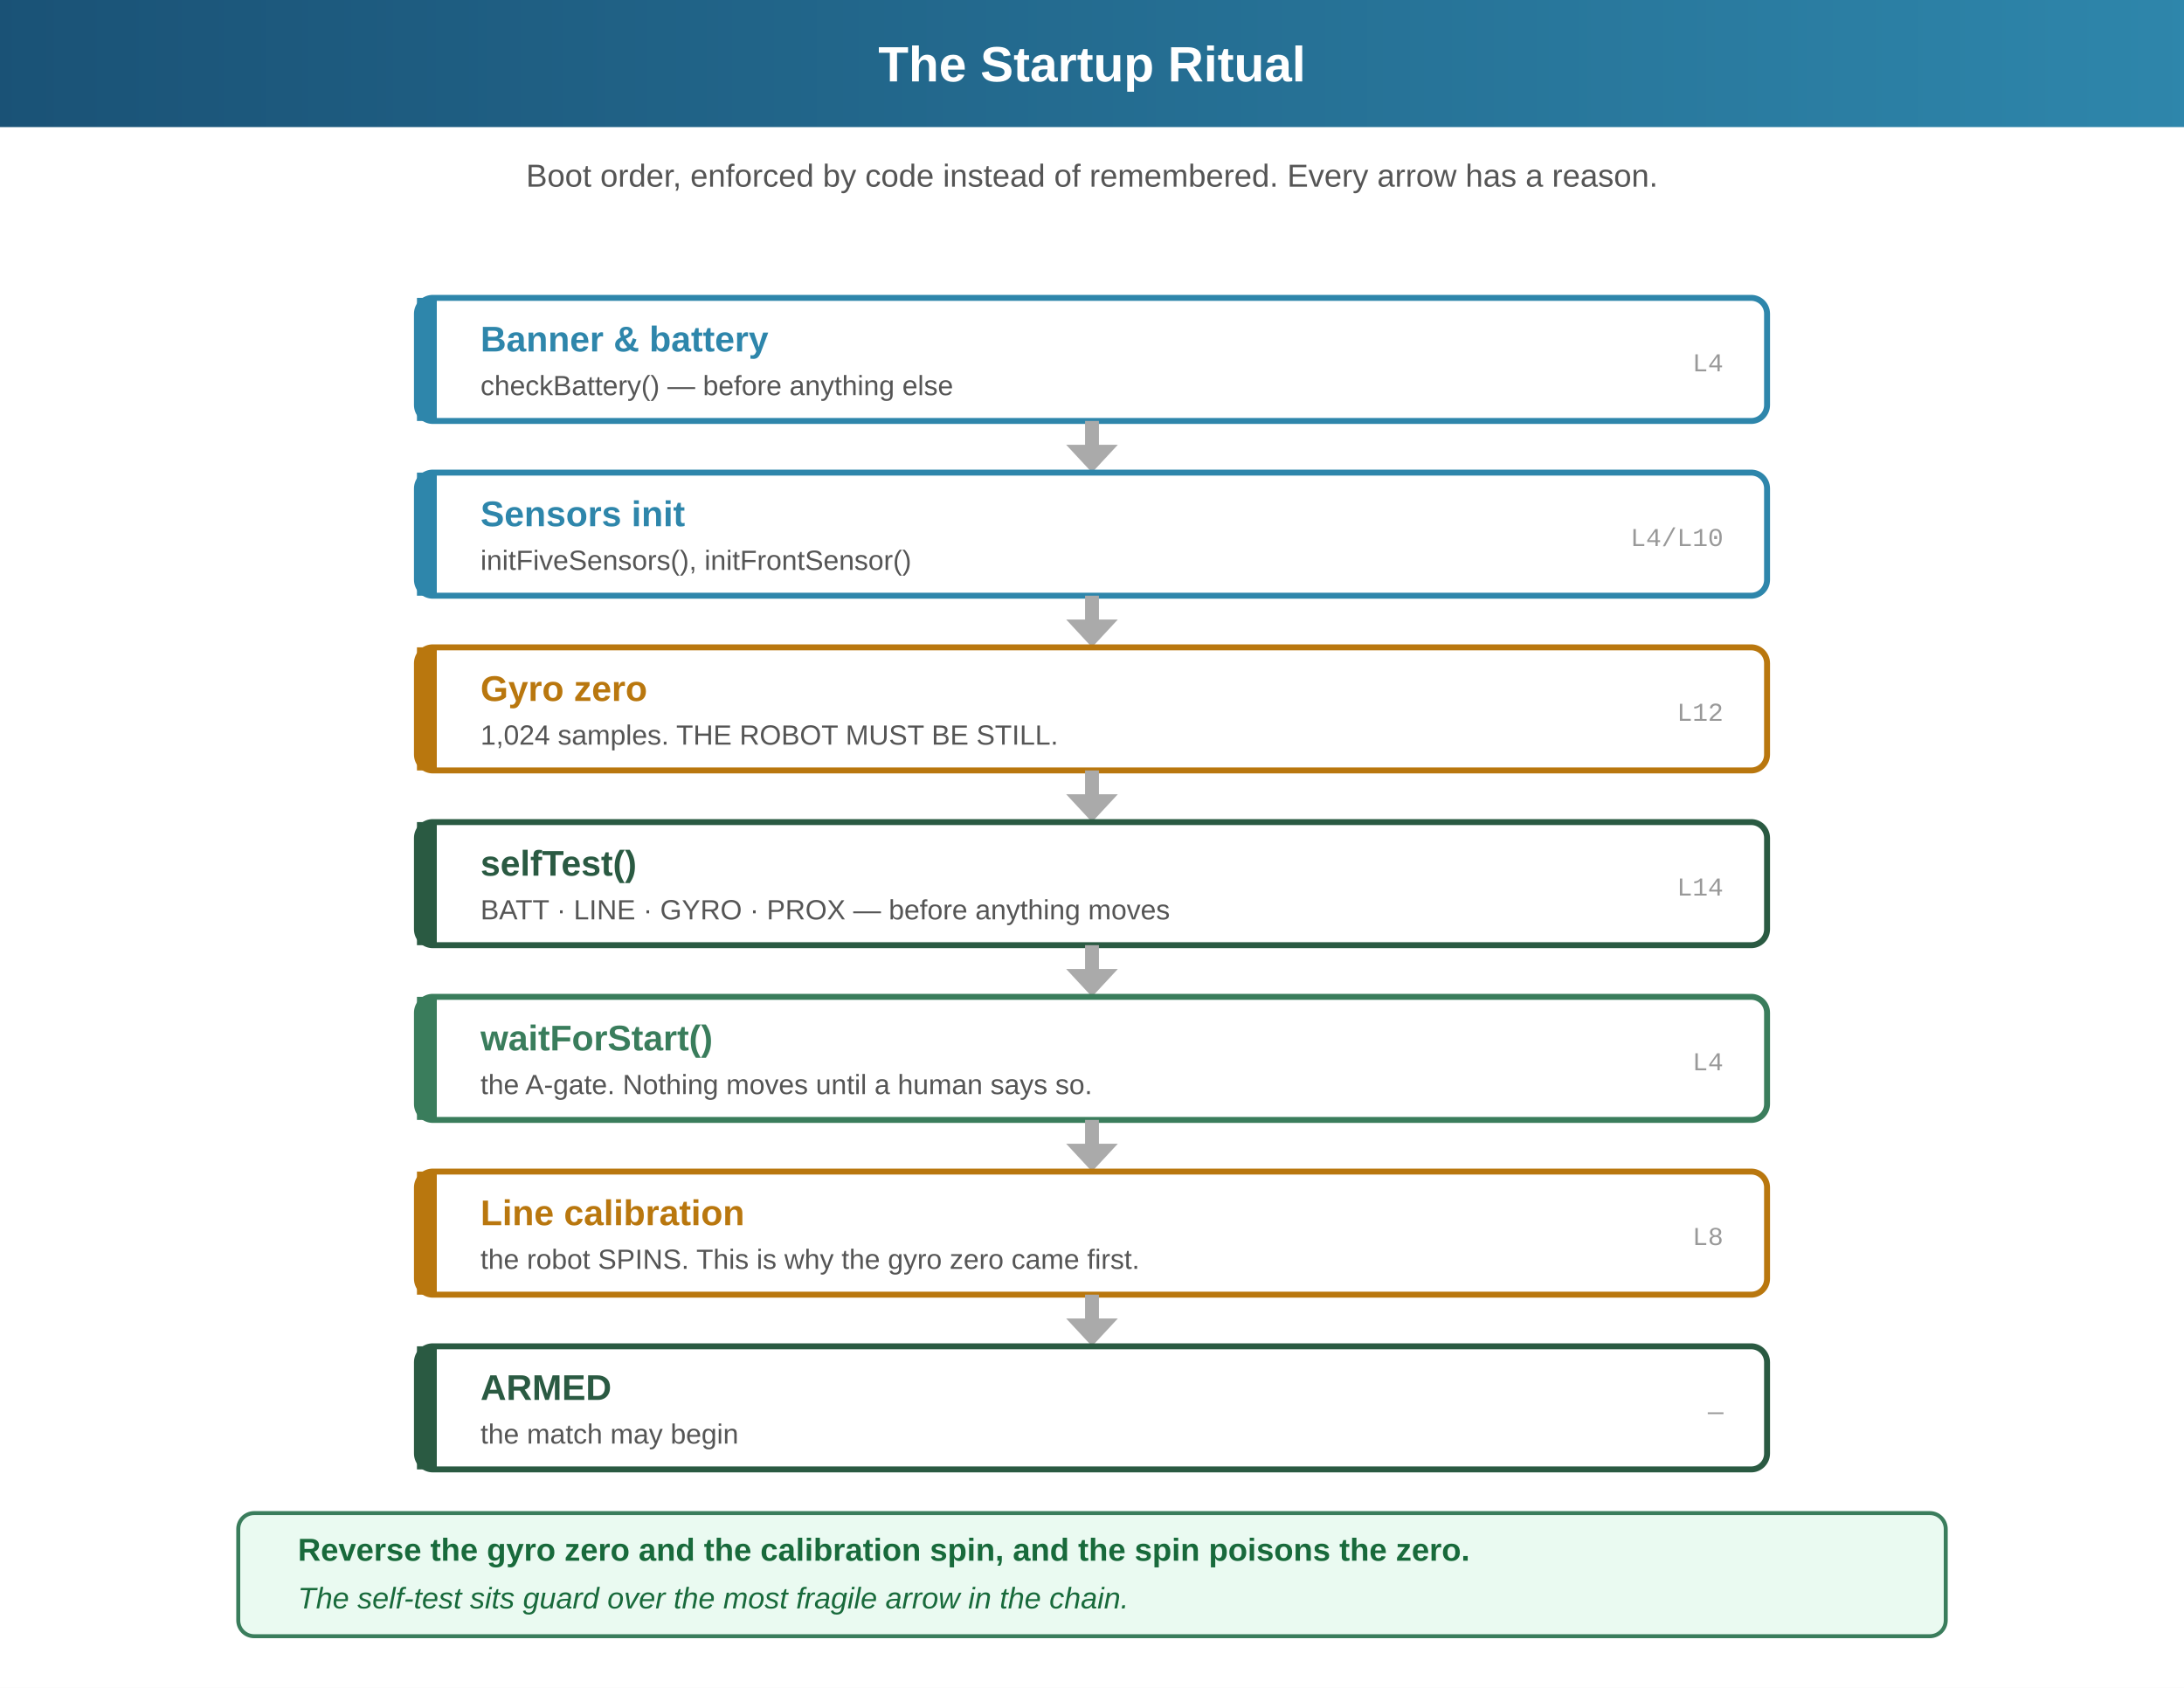
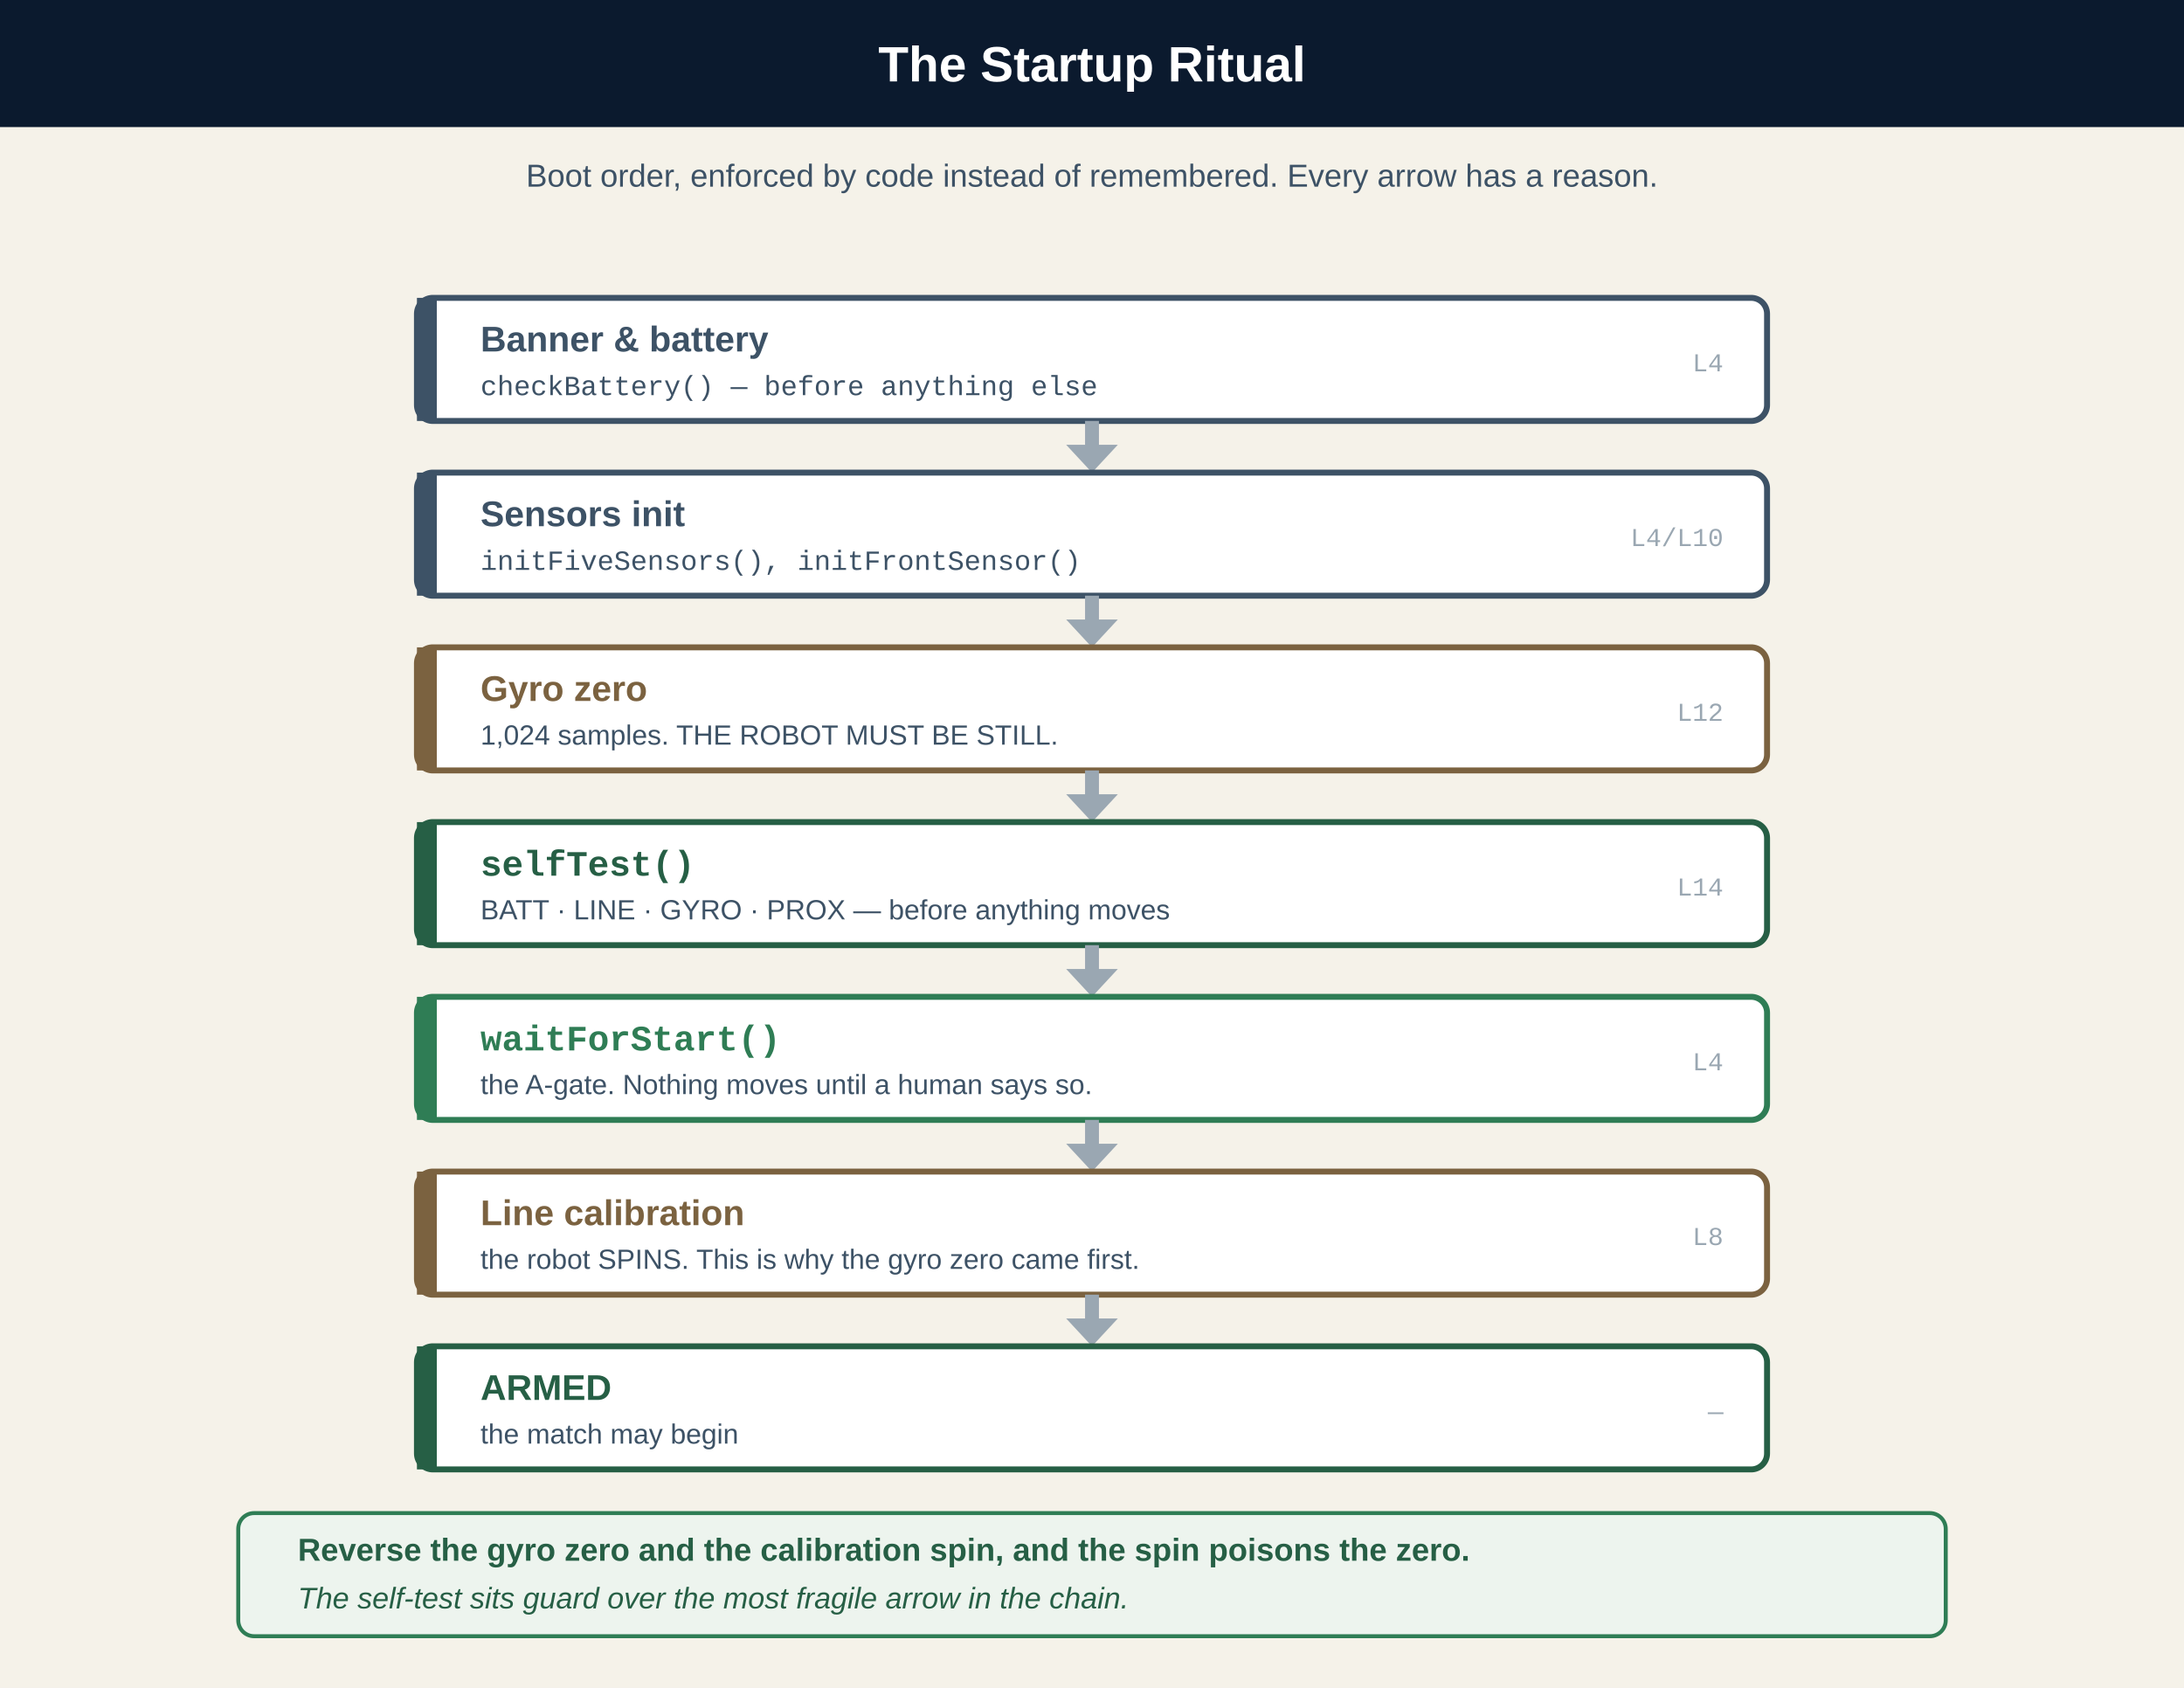
- <svg xmlns="http://www.w3.org/2000/svg" viewBox="0 0 1100 850" width="1100" height="850">
+ <svg xmlns="http://www.w3.org/2000/svg" viewBox="0 0 1100 850" width="1100" height="850" font-family="Arial, Helvetica, sans-serif">
  <defs>
-     <linearGradient id="tb" x1="0" y1="0" x2="1" y2="0">
-       <stop offset="0" stop-color="#1a5276" />
-       <stop offset="1" stop-color="#2e86ab" />
-     </linearGradient>
-   </defs>
-   <rect width="1100" height="850" fill="#ffffff" />
-   <rect x="0" y="0" width="1100" height="64" fill="url(#tb)" />
-   <text x="550" y="41" font-family="Arial,Helvetica,sans-serif" font-size="25" font-weight="bold" fill="#ffffff" text-anchor="middle">The Startup Ritual</text>
-   <text x="550" y="94" font-family="Arial,Helvetica,sans-serif" font-size="16" fill="#555" text-anchor="middle">Boot order, enforced by code instead of remembered. Every arrow has a reason.</text>
-   <rect x="210" y="150" width="680" height="62" fill="#ffffff" stroke="#2e86ab" stroke-width="3" rx="8" />
-   <rect x="210" y="150" width="10" height="62" fill="#2e86ab" rx="0" />
-   <text x="242" y="177" font-family="Arial,Helvetica,sans-serif" font-size="18" fill="#2e86ab" text-anchor="start" font-weight="bold">Banner &amp; battery</text>
-   <text x="242" y="199" font-family="Arial,Helvetica,sans-serif" font-size="14" fill="#555" text-anchor="start">checkBattery() — before anything else</text>
-   <text x="868" y="187" font-family="Courier New,monospace" font-size="13" fill="#999" text-anchor="end">L4</text>
-   <polygon points="546.5,212 553.5,212 553.5,224 563,224 550,238 537,224 546.5,224" fill="#aaa" />
-   <rect x="210" y="238" width="680" height="62" fill="#ffffff" stroke="#2e86ab" stroke-width="3" rx="8" />
-   <rect x="210" y="238" width="10" height="62" fill="#2e86ab" rx="0" />
-   <text x="242" y="265" font-family="Arial,Helvetica,sans-serif" font-size="18" fill="#2e86ab" text-anchor="start" font-weight="bold">Sensors init</text>
-   <text x="242" y="287" font-family="Arial,Helvetica,sans-serif" font-size="14" fill="#555" text-anchor="start">initFiveSensors(), initFrontSensor()</text>
-   <text x="868" y="275" font-family="Courier New,monospace" font-size="13" fill="#999" text-anchor="end">L4/L10</text>
-   <polygon points="546.5,300 553.5,300 553.5,312 563,312 550,326 537,312 546.5,312" fill="#aaa" />
-   <rect x="210" y="326" width="680" height="62" fill="#ffffff" stroke="#b9770e" stroke-width="3" rx="8" />
-   <rect x="210" y="326" width="10" height="62" fill="#b9770e" rx="0" />
-   <text x="242" y="353" font-family="Arial,Helvetica,sans-serif" font-size="18" fill="#b9770e" text-anchor="start" font-weight="bold">Gyro zero</text>
-   <text x="242" y="375" font-family="Arial,Helvetica,sans-serif" font-size="14" fill="#555" text-anchor="start">1,024 samples. THE ROBOT MUST BE STILL.</text>
-   <text x="868" y="363" font-family="Courier New,monospace" font-size="13" fill="#999" text-anchor="end">L12</text>
-   <polygon points="546.5,388 553.5,388 553.5,400 563,400 550,414 537,400 546.5,400" fill="#aaa" />
-   <rect x="210" y="414" width="680" height="62" fill="#ffffff" stroke="#2a5a42" stroke-width="3" rx="8" />
-   <rect x="210" y="414" width="10" height="62" fill="#2a5a42" rx="0" />
-   <text x="242" y="441" font-family="Arial,Helvetica,sans-serif" font-size="18" fill="#2a5a42" text-anchor="start" font-weight="bold">selfTest()</text>
-   <text x="242" y="463" font-family="Arial,Helvetica,sans-serif" font-size="14" fill="#555" text-anchor="start">BATT · LINE · GYRO · PROX — before anything moves</text>
-   <text x="868" y="451" font-family="Courier New,monospace" font-size="13" fill="#999" text-anchor="end">L14</text>
-   <polygon points="546.5,476 553.5,476 553.5,488 563,488 550,502 537,488 546.5,488" fill="#aaa" />
-   <rect x="210" y="502" width="680" height="62" fill="#ffffff" stroke="#3a7d5c" stroke-width="3" rx="8" />
-   <rect x="210" y="502" width="10" height="62" fill="#3a7d5c" rx="0" />
-   <text x="242" y="529" font-family="Arial,Helvetica,sans-serif" font-size="18" fill="#3a7d5c" text-anchor="start" font-weight="bold">waitForStart()</text>
-   <text x="242" y="551" font-family="Arial,Helvetica,sans-serif" font-size="14" fill="#555" text-anchor="start">the A-gate. Nothing moves until a human says so.</text>
-   <text x="868" y="539" font-family="Courier New,monospace" font-size="13" fill="#999" text-anchor="end">L4</text>
-   <polygon points="546.5,564 553.5,564 553.5,576 563,576 550,590 537,576 546.5,576" fill="#aaa" />
-   <rect x="210" y="590" width="680" height="62" fill="#ffffff" stroke="#b9770e" stroke-width="3" rx="8" />
-   <rect x="210" y="590" width="10" height="62" fill="#b9770e" rx="0" />
-   <text x="242" y="617" font-family="Arial,Helvetica,sans-serif" font-size="18" fill="#b9770e" text-anchor="start" font-weight="bold">Line calibration</text>
-   <text x="242" y="639" font-family="Arial,Helvetica,sans-serif" font-size="14" fill="#555" text-anchor="start">the robot SPINS. This is why the gyro zero came first.</text>
-   <text x="868" y="627" font-family="Courier New,monospace" font-size="13" fill="#999" text-anchor="end">L8</text>
-   <polygon points="546.5,652 553.5,652 553.5,664 563,664 550,678 537,664 546.5,664" fill="#aaa" />
-   <rect x="210" y="678" width="680" height="62" fill="#ffffff" stroke="#2a5a42" stroke-width="3" rx="8" />
-   <rect x="210" y="678" width="10" height="62" fill="#2a5a42" rx="0" />
-   <text x="242" y="705" font-family="Arial,Helvetica,sans-serif" font-size="18" fill="#2a5a42" text-anchor="start" font-weight="bold">ARMED</text>
-   <text x="242" y="727" font-family="Arial,Helvetica,sans-serif" font-size="14" fill="#555" text-anchor="start">the match may begin</text>
-   <text x="868" y="715" font-family="Courier New,monospace" font-size="13" fill="#999" text-anchor="end">—</text>
-   <rect x="120" y="762" width="860" height="62" fill="#eafaf1" stroke="#3a7d5c" stroke-width="2" rx="8" />
-   <text x="150" y="786" font-family="Arial,Helvetica,sans-serif" font-size="16" fill="#186a3b" text-anchor="start" font-weight="bold">Reverse the gyro zero and the calibration spin, and the spin poisons the zero.</text>
-   <text x="150" y="810" font-family="Arial,Helvetica,sans-serif" font-size="15" fill="#186a3b" text-anchor="start" font-style="italic">The self-test sits guard over the most fragile arrow in the chain.</text>
+ </defs>
+   <rect width="1100" height="850" fill="#F5F2E9" />
+   <rect x="0" y="0" width="1100" height="64" fill="#0B1A2E" />
+   <text x="550" y="41" font-family="Arial, Helvetica, sans-serif" font-size="25" font-weight="bold" fill="#FFFFFF" text-anchor="middle">The Startup Ritual</text>
+   <text x="550" y="94" font-family="Arial, Helvetica, sans-serif" font-size="16" fill="#3D5266" text-anchor="middle">Boot order, enforced by code instead of remembered. Every arrow has a reason.</text>
+   <rect x="210" y="150" width="680" height="62" fill="#FFFFFF" stroke="#3D5266" stroke-width="3" rx="8" />
+   <rect x="210" y="150" width="10" height="62" fill="#3D5266" rx="0" />
+   <text x="242" y="177" font-family="Arial, Helvetica, sans-serif" font-size="18" fill="#3D5266" text-anchor="start" font-weight="bold">Banner &amp; battery</text>
+   <text x="242" y="199" font-family="Courier New, monospace" font-size="14" fill="#3D5266" text-anchor="start">checkBattery() — before anything else</text>
+   <text x="868" y="187" font-family="Courier New, monospace" font-size="13" fill="#9AA7B2" text-anchor="end">L4</text>
+   <polygon points="546.5,212 553.5,212 553.5,224 563,224 550,238 537,224 546.5,224" fill="#9AA7B2" />
+   <rect x="210" y="238" width="680" height="62" fill="#FFFFFF" stroke="#3D5266" stroke-width="3" rx="8" />
+   <rect x="210" y="238" width="10" height="62" fill="#3D5266" rx="0" />
+   <text x="242" y="265" font-family="Arial, Helvetica, sans-serif" font-size="18" fill="#3D5266" text-anchor="start" font-weight="bold">Sensors init</text>
+   <text x="242" y="287" font-family="Courier New, monospace" font-size="14" fill="#3D5266" text-anchor="start">initFiveSensors(), initFrontSensor()</text>
+   <text x="868" y="275" font-family="Courier New, monospace" font-size="13" fill="#9AA7B2" text-anchor="end">L4/L10</text>
+   <polygon points="546.5,300 553.5,300 553.5,312 563,312 550,326 537,312 546.5,312" fill="#9AA7B2" />
+   <rect x="210" y="326" width="680" height="62" fill="#FFFFFF" stroke="#7B6240" stroke-width="3" rx="8" />
+   <rect x="210" y="326" width="10" height="62" fill="#7B6240" rx="0" />
+   <text x="242" y="353" font-family="Arial, Helvetica, sans-serif" font-size="18" fill="#7B6240" text-anchor="start" font-weight="bold">Gyro zero</text>
+   <text x="242" y="375" font-family="Arial, Helvetica, sans-serif" font-size="14" fill="#3D5266" text-anchor="start">1,024 samples. THE ROBOT MUST BE STILL.</text>
+   <text x="868" y="363" font-family="Courier New, monospace" font-size="13" fill="#9AA7B2" text-anchor="end">L12</text>
+   <polygon points="546.5,388 553.5,388 553.5,400 563,400 550,414 537,400 546.5,400" fill="#9AA7B2" />
+   <rect x="210" y="414" width="680" height="62" fill="#FFFFFF" stroke="#265F45" stroke-width="3" rx="8" />
+   <rect x="210" y="414" width="10" height="62" fill="#265F45" rx="0" />
+   <text x="242" y="441" font-family="Courier New, monospace" font-size="18" fill="#265F45" text-anchor="start" font-weight="bold">selfTest()</text>
+   <text x="242" y="463" font-family="Arial, Helvetica, sans-serif" font-size="14" fill="#3D5266" text-anchor="start">BATT · LINE · GYRO · PROX — before anything moves</text>
+   <text x="868" y="451" font-family="Courier New, monospace" font-size="13" fill="#9AA7B2" text-anchor="end">L14</text>
+   <polygon points="546.5,476 553.5,476 553.5,488 563,488 550,502 537,488 546.5,488" fill="#9AA7B2" />
+   <rect x="210" y="502" width="680" height="62" fill="#FFFFFF" stroke="#2F7D55" stroke-width="3" rx="8" />
+   <rect x="210" y="502" width="10" height="62" fill="#2F7D55" rx="0" />
+   <text x="242" y="529" font-family="Courier New, monospace" font-size="18" fill="#2F7D55" text-anchor="start" font-weight="bold">waitForStart()</text>
+   <text x="242" y="551" font-family="Arial, Helvetica, sans-serif" font-size="14" fill="#3D5266" text-anchor="start">the A-gate. Nothing moves until a human says so.</text>
+   <text x="868" y="539" font-family="Courier New, monospace" font-size="13" fill="#9AA7B2" text-anchor="end">L4</text>
+   <polygon points="546.5,564 553.5,564 553.5,576 563,576 550,590 537,576 546.5,576" fill="#9AA7B2" />
+   <rect x="210" y="590" width="680" height="62" fill="#FFFFFF" stroke="#7B6240" stroke-width="3" rx="8" />
+   <rect x="210" y="590" width="10" height="62" fill="#7B6240" rx="0" />
+   <text x="242" y="617" font-family="Arial, Helvetica, sans-serif" font-size="18" fill="#7B6240" text-anchor="start" font-weight="bold">Line calibration</text>
+   <text x="242" y="639" font-family="Arial, Helvetica, sans-serif" font-size="14" fill="#3D5266" text-anchor="start">the robot SPINS. This is why the gyro zero came first.</text>
+   <text x="868" y="627" font-family="Courier New, monospace" font-size="13" fill="#9AA7B2" text-anchor="end">L8</text>
+   <polygon points="546.5,652 553.5,652 553.5,664 563,664 550,678 537,664 546.5,664" fill="#9AA7B2" />
+   <rect x="210" y="678" width="680" height="62" fill="#FFFFFF" stroke="#265F45" stroke-width="3" rx="8" />
+   <rect x="210" y="678" width="10" height="62" fill="#265F45" rx="0" />
+   <text x="242" y="705" font-family="Arial, Helvetica, sans-serif" font-size="18" fill="#265F45" text-anchor="start" font-weight="bold">ARMED</text>
+   <text x="242" y="727" font-family="Arial, Helvetica, sans-serif" font-size="14" fill="#3D5266" text-anchor="start">the match may begin</text>
+   <text x="868" y="715" font-family="Courier New, monospace" font-size="13" fill="#9AA7B2" text-anchor="end">—</text>
+   <rect x="120" y="762" width="860" height="62" fill="#EDF4EE" stroke="#2F7D55" stroke-width="2" rx="8" />
+   <text x="150" y="786" font-family="Arial, Helvetica, sans-serif" font-size="16" fill="#265F45" text-anchor="start" font-weight="bold">Reverse the gyro zero and the calibration spin, and the spin poisons the zero.</text>
+   <text x="150" y="810" font-family="Arial, Helvetica, sans-serif" font-size="15" fill="#265F45" text-anchor="start" font-style="italic">The self-test sits guard over the most fragile arrow in the chain.</text>
</svg>
